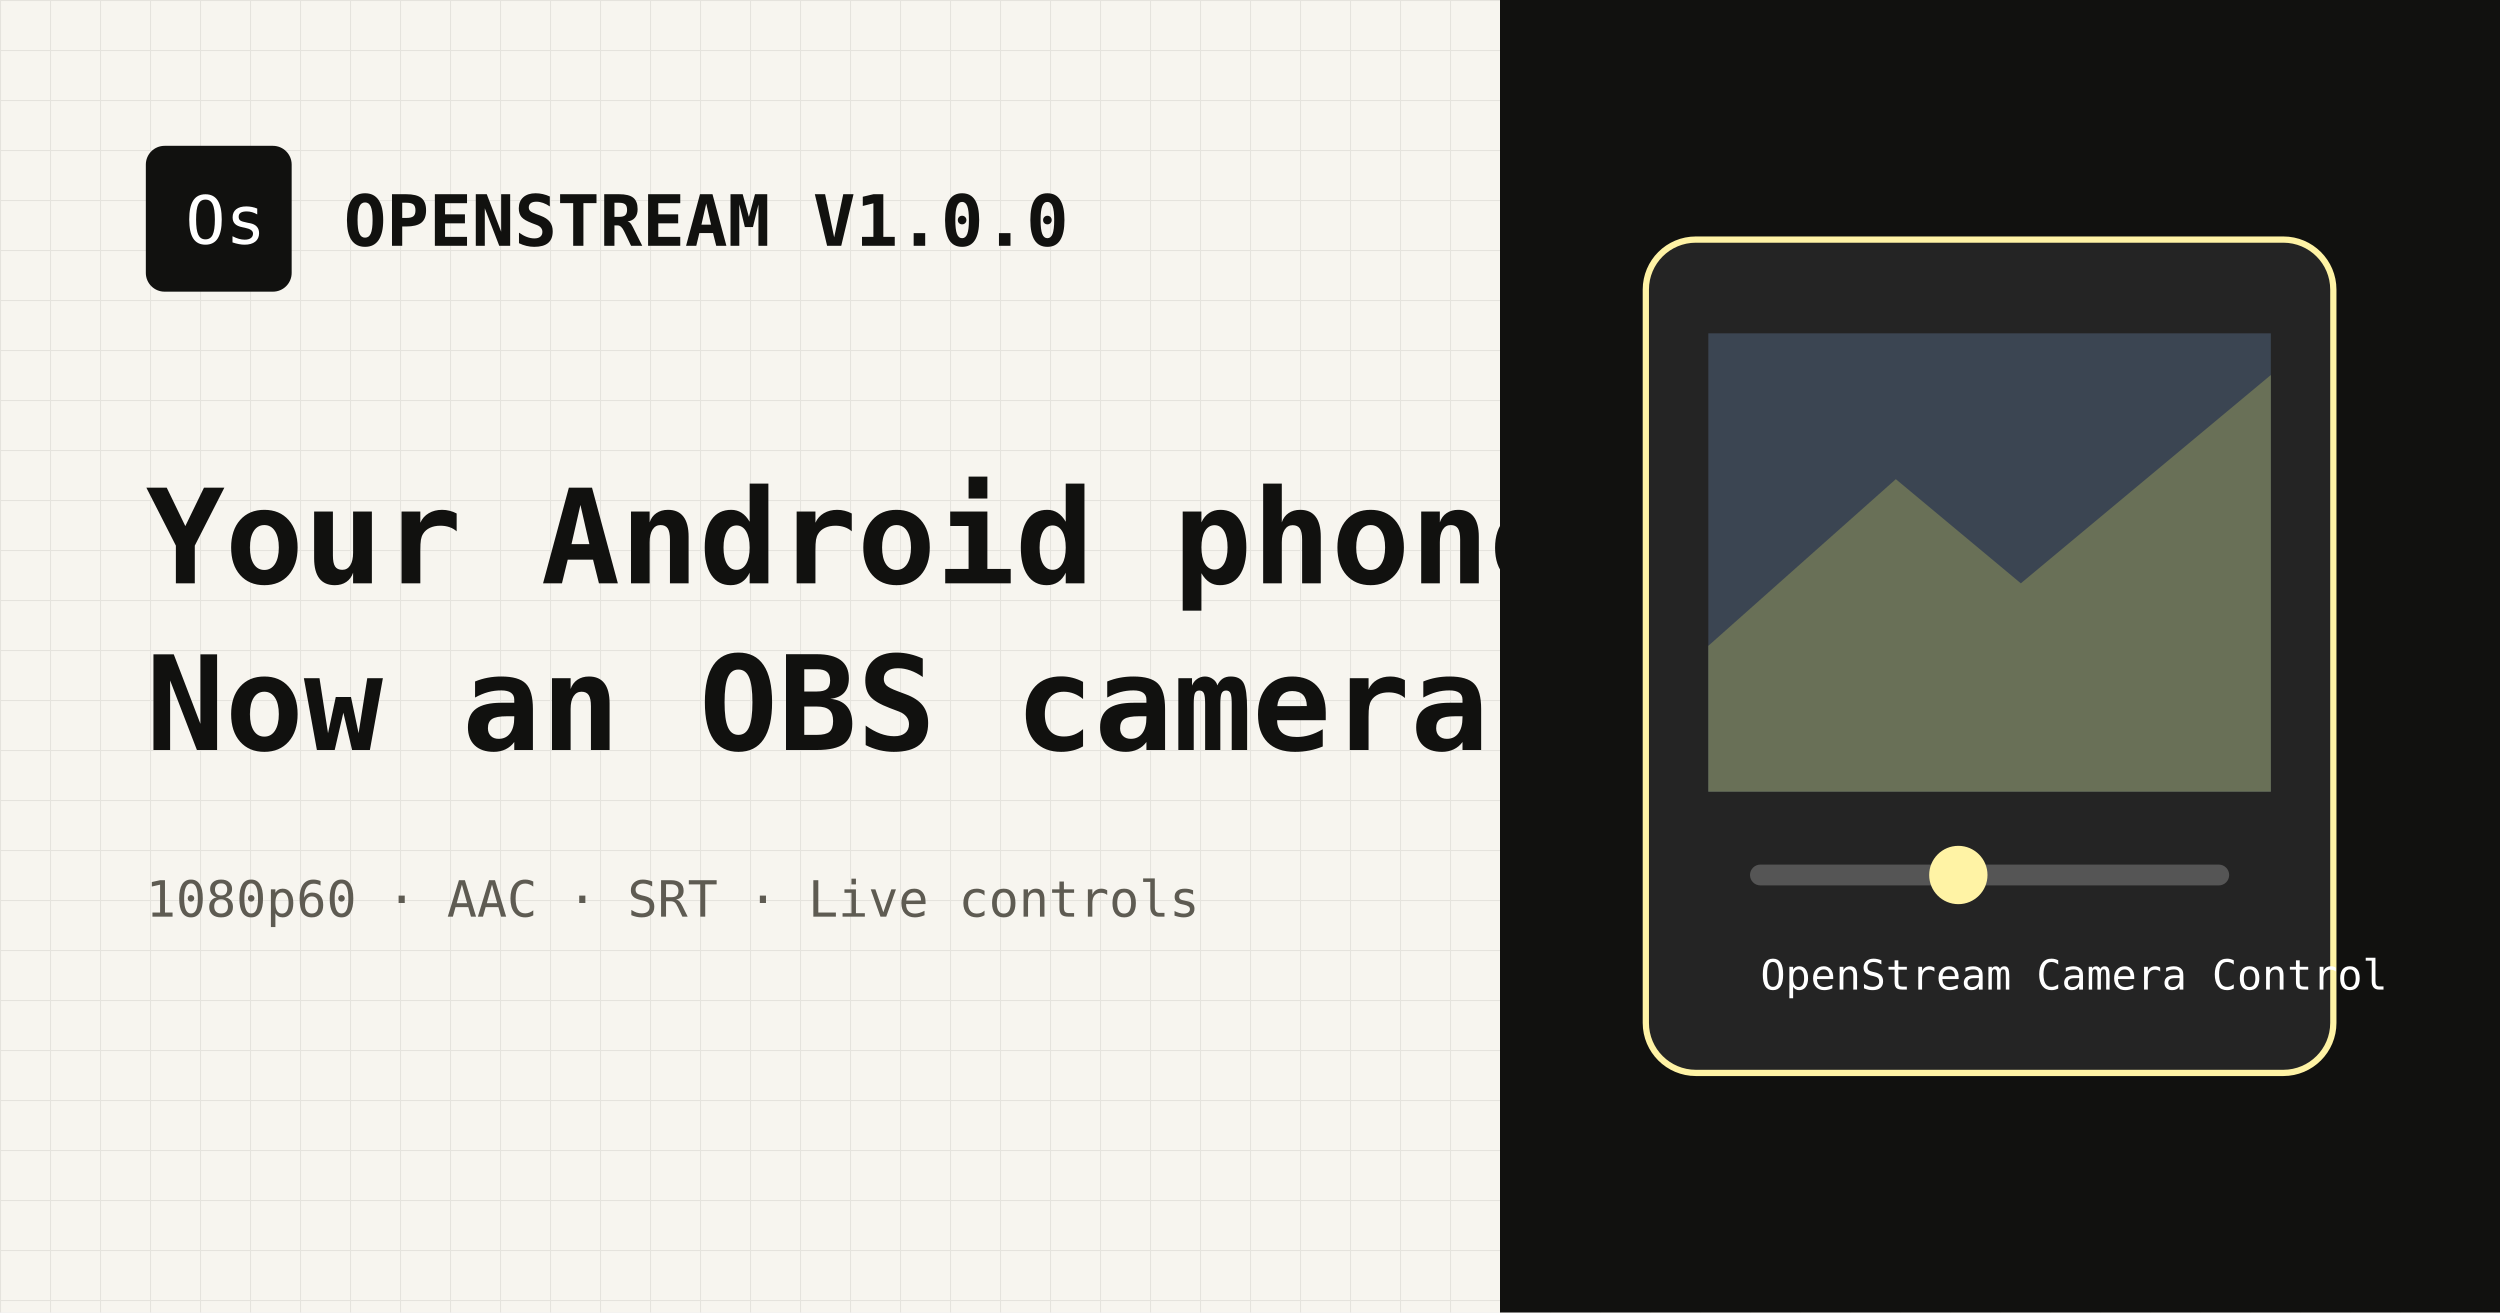
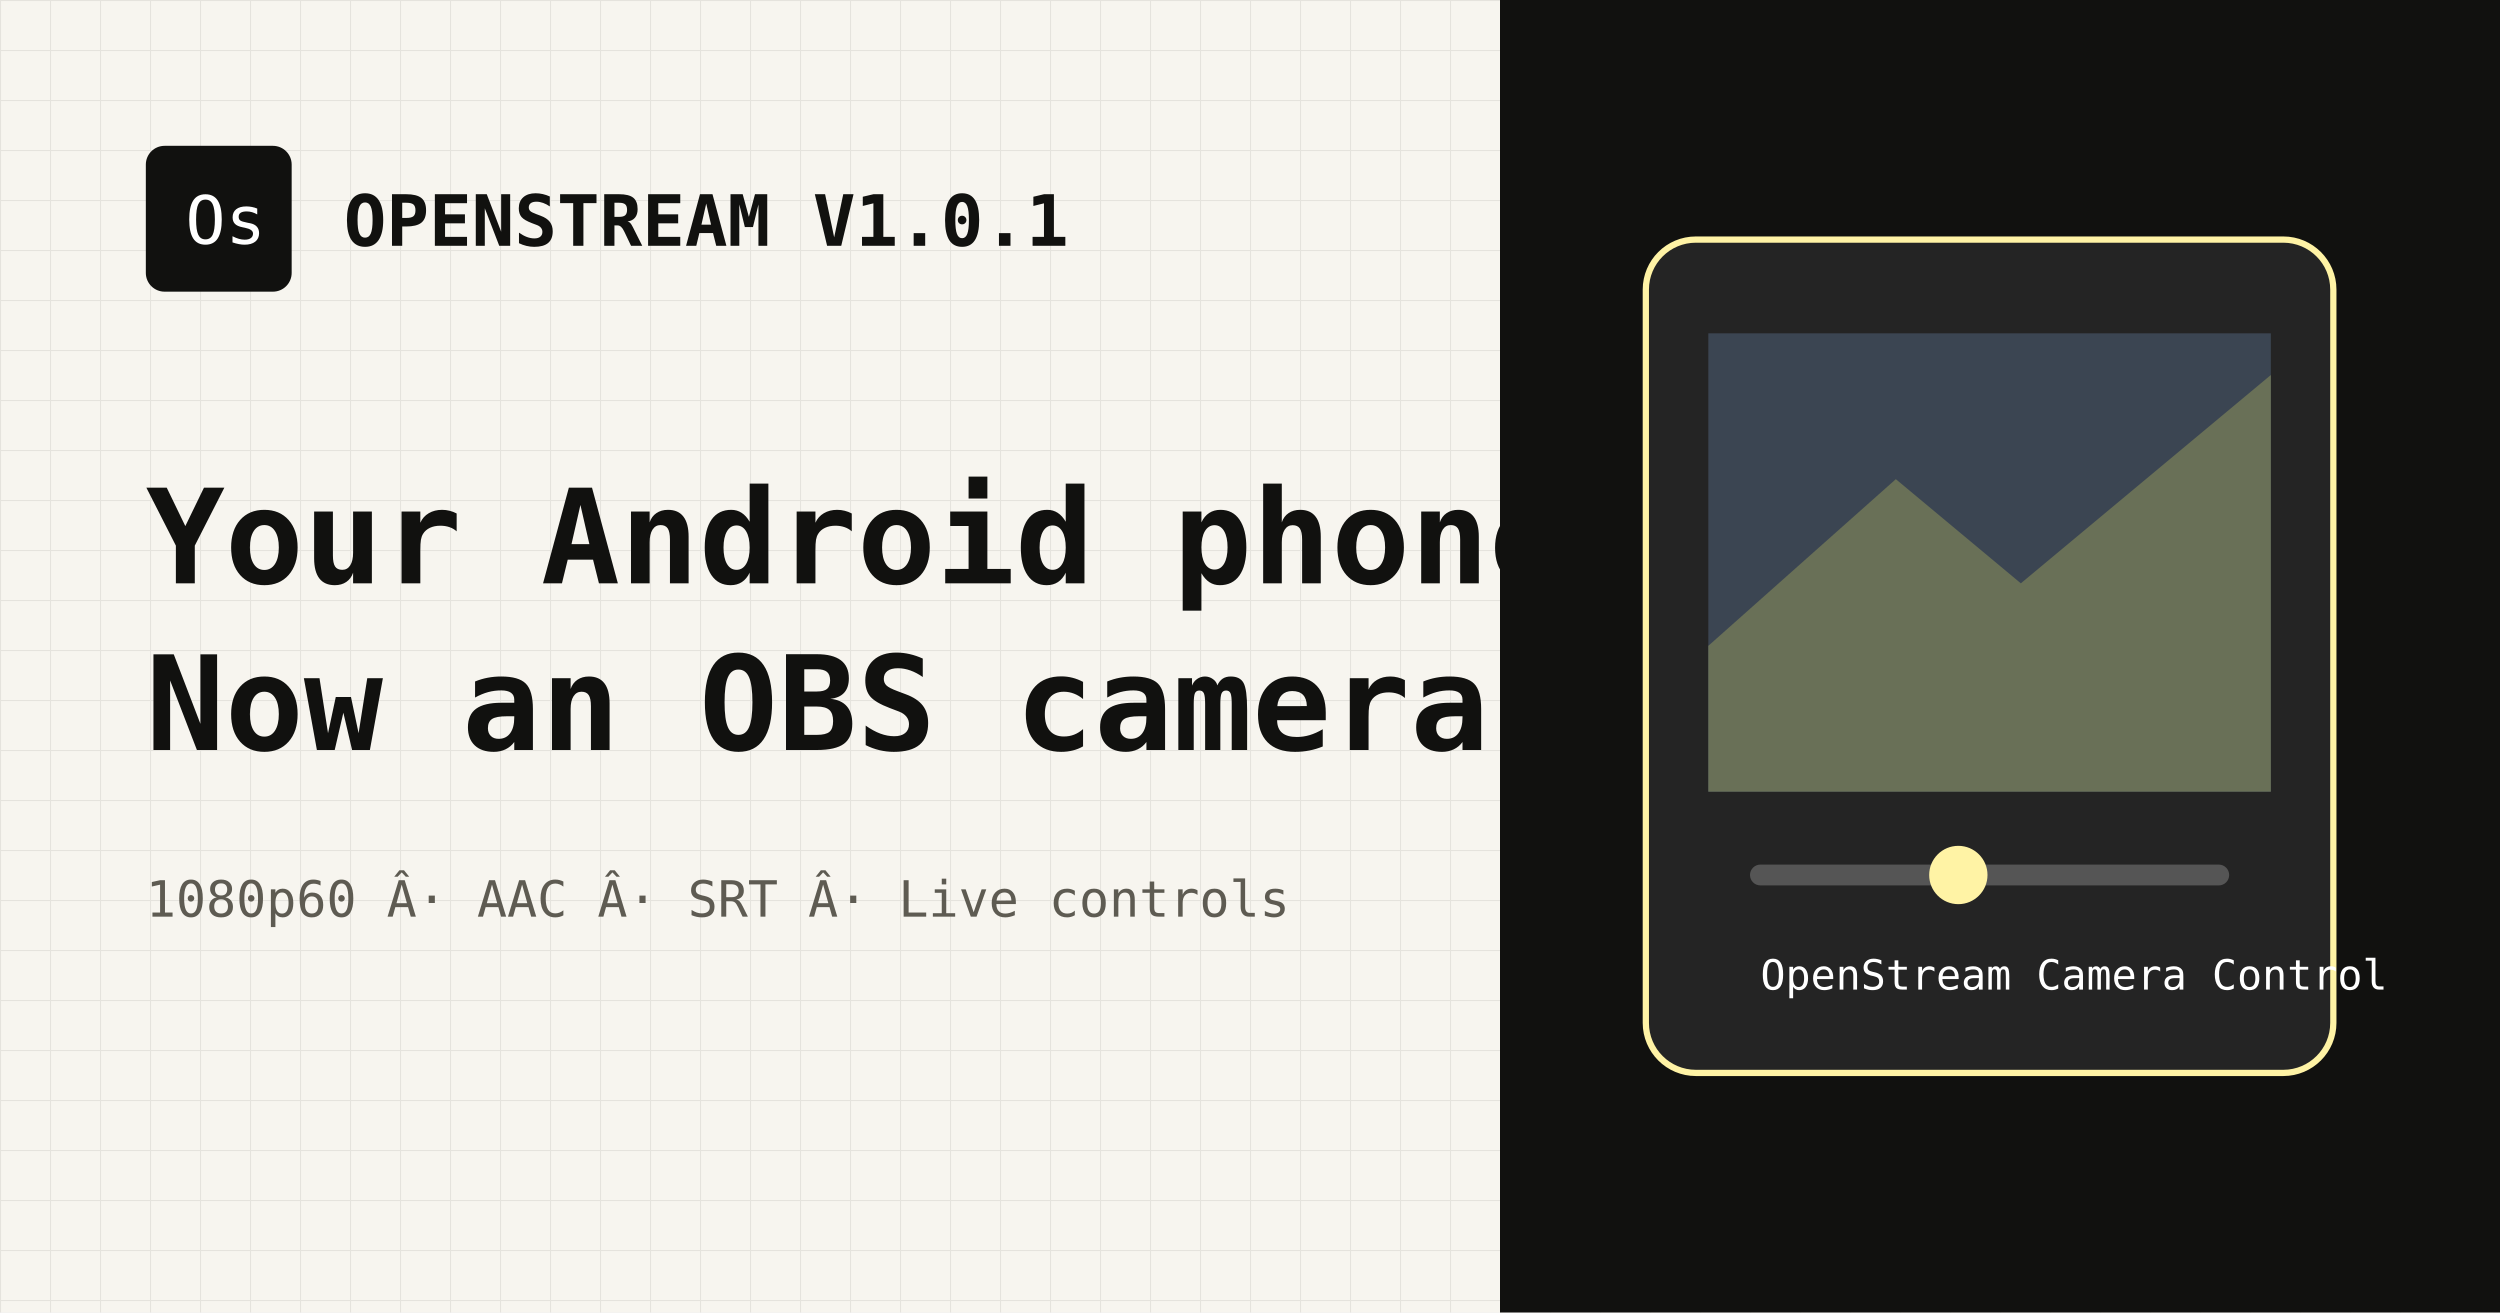
<svg xmlns="http://www.w3.org/2000/svg" width="1200" height="630" viewBox="0 0 1200 630">
  <defs>
    <pattern id="g" width="24" height="24" patternUnits="userSpaceOnUse">
      <path d="M24 0H0V24" fill="none" stroke="#11110f" stroke-opacity=".08" />
    </pattern>
  </defs>
  <rect width="1200" height="630" fill="#f7f5ef" />
  <rect width="1200" height="630" fill="url(#g)" />
  <rect x="720" width="480" height="630" fill="#11110f" />
  <rect x="70" y="70" width="70" height="70" rx="9" fill="#11110f" />
  <text x="89" y="117" fill="#fff" font-family="monospace" font-size="32">Os</text>
-   <text x="165" y="118" fill="#11110f" font-family="monospace" font-size="34" font-weight="700">OPENSTREAM V1.0.0</text>
+   <text x="165" y="118" fill="#11110f" font-family="monospace" font-size="34" font-weight="700">OPENSTREAM V1.0.1</text>
  <text x="70" y="280" fill="#11110f" font-family="monospace" font-size="63" font-weight="700">Your Android phone.</text>
  <text x="70" y="360" fill="#11110f" font-family="monospace" font-size="63" font-weight="700">Now an OBS camera.</text>
-   <text x="70" y="440" fill="#5e5b52" font-family="monospace" font-size="24">1080p60 · AAC · SRT · Live controls</text>
+   <text x="70" y="440" fill="#5e5b52" font-family="monospace" font-size="24">1080p60 Â· AAC Â· SRT Â· Live controls</text>
  <rect x="790" y="115" width="330" height="400" rx="24" fill="#242424" stroke="#fff3a5" stroke-width="3" />
  <rect x="820" y="160" width="270" height="220" fill="#3b4552" />
  <path d="M820 310l90-80 60 50 120-100v200H820z" fill="#697057" />
  <rect x="840" y="415" width="230" height="10" rx="5" fill="#555" />
  <circle cx="940" cy="420" r="14" fill="#fff3a5" />
  <text x="845" y="475" fill="#fff" font-family="monospace" font-size="20">OpenStream Camera Control</text>
</svg>
